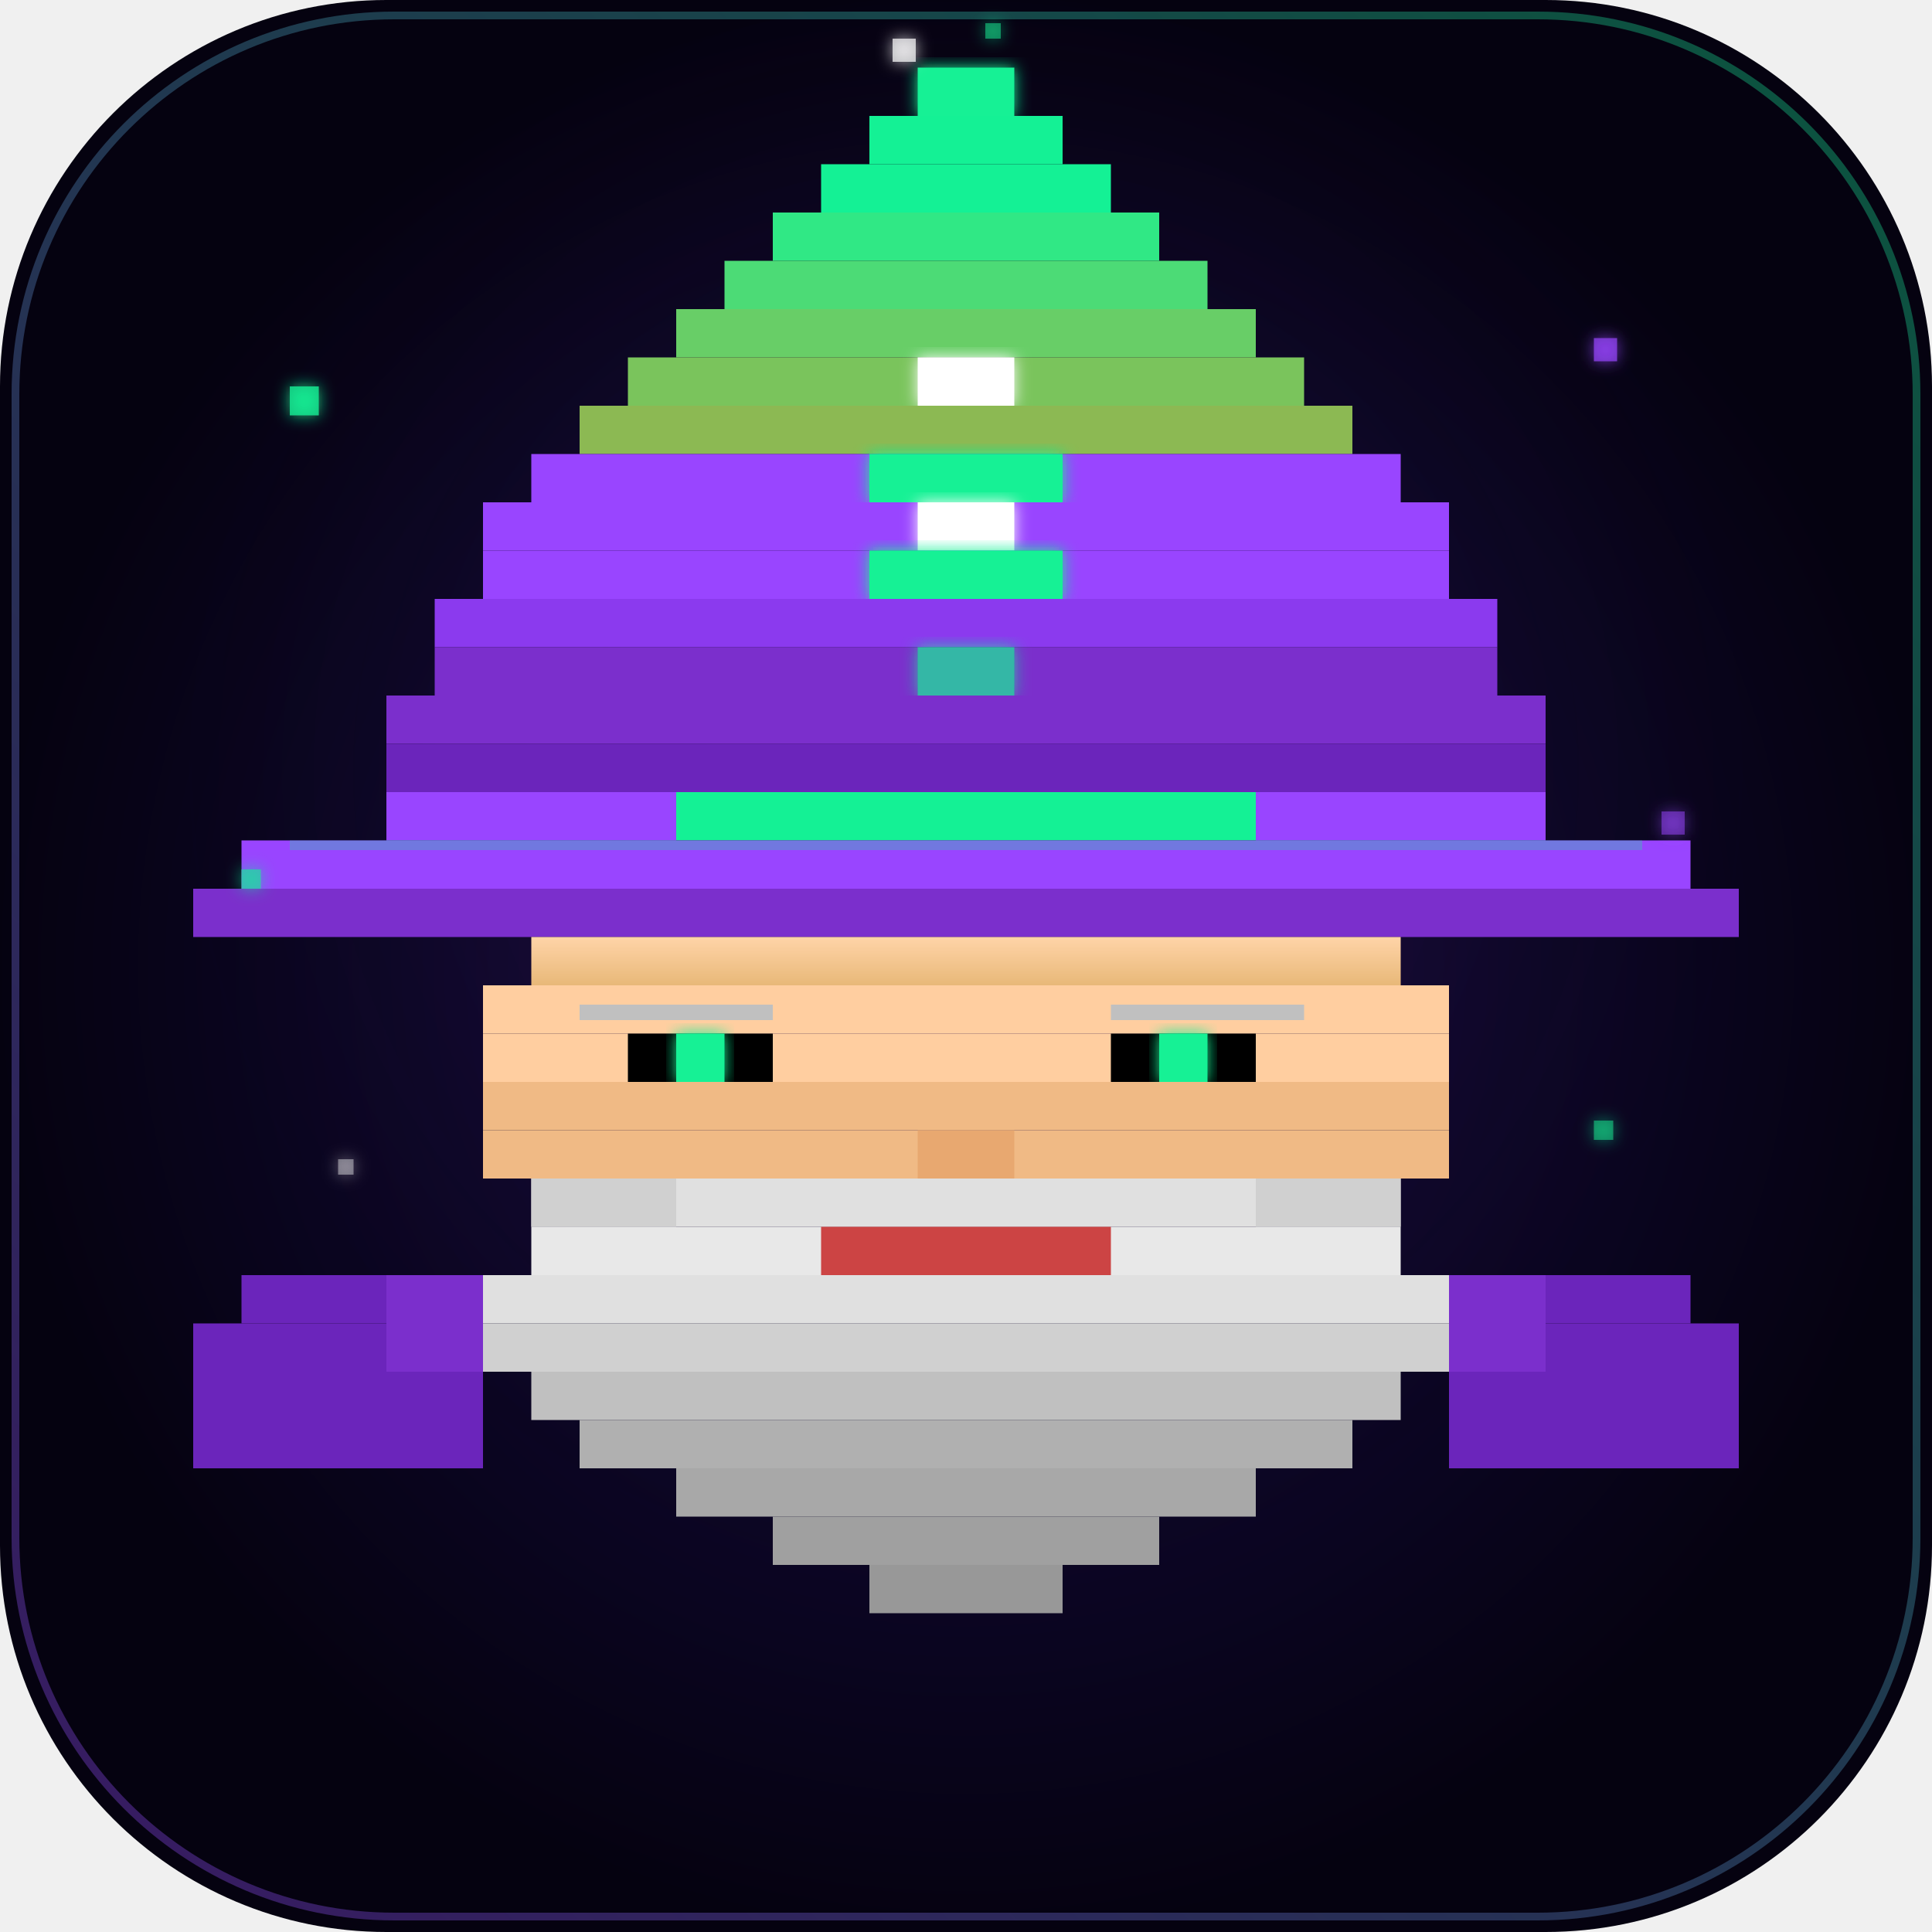
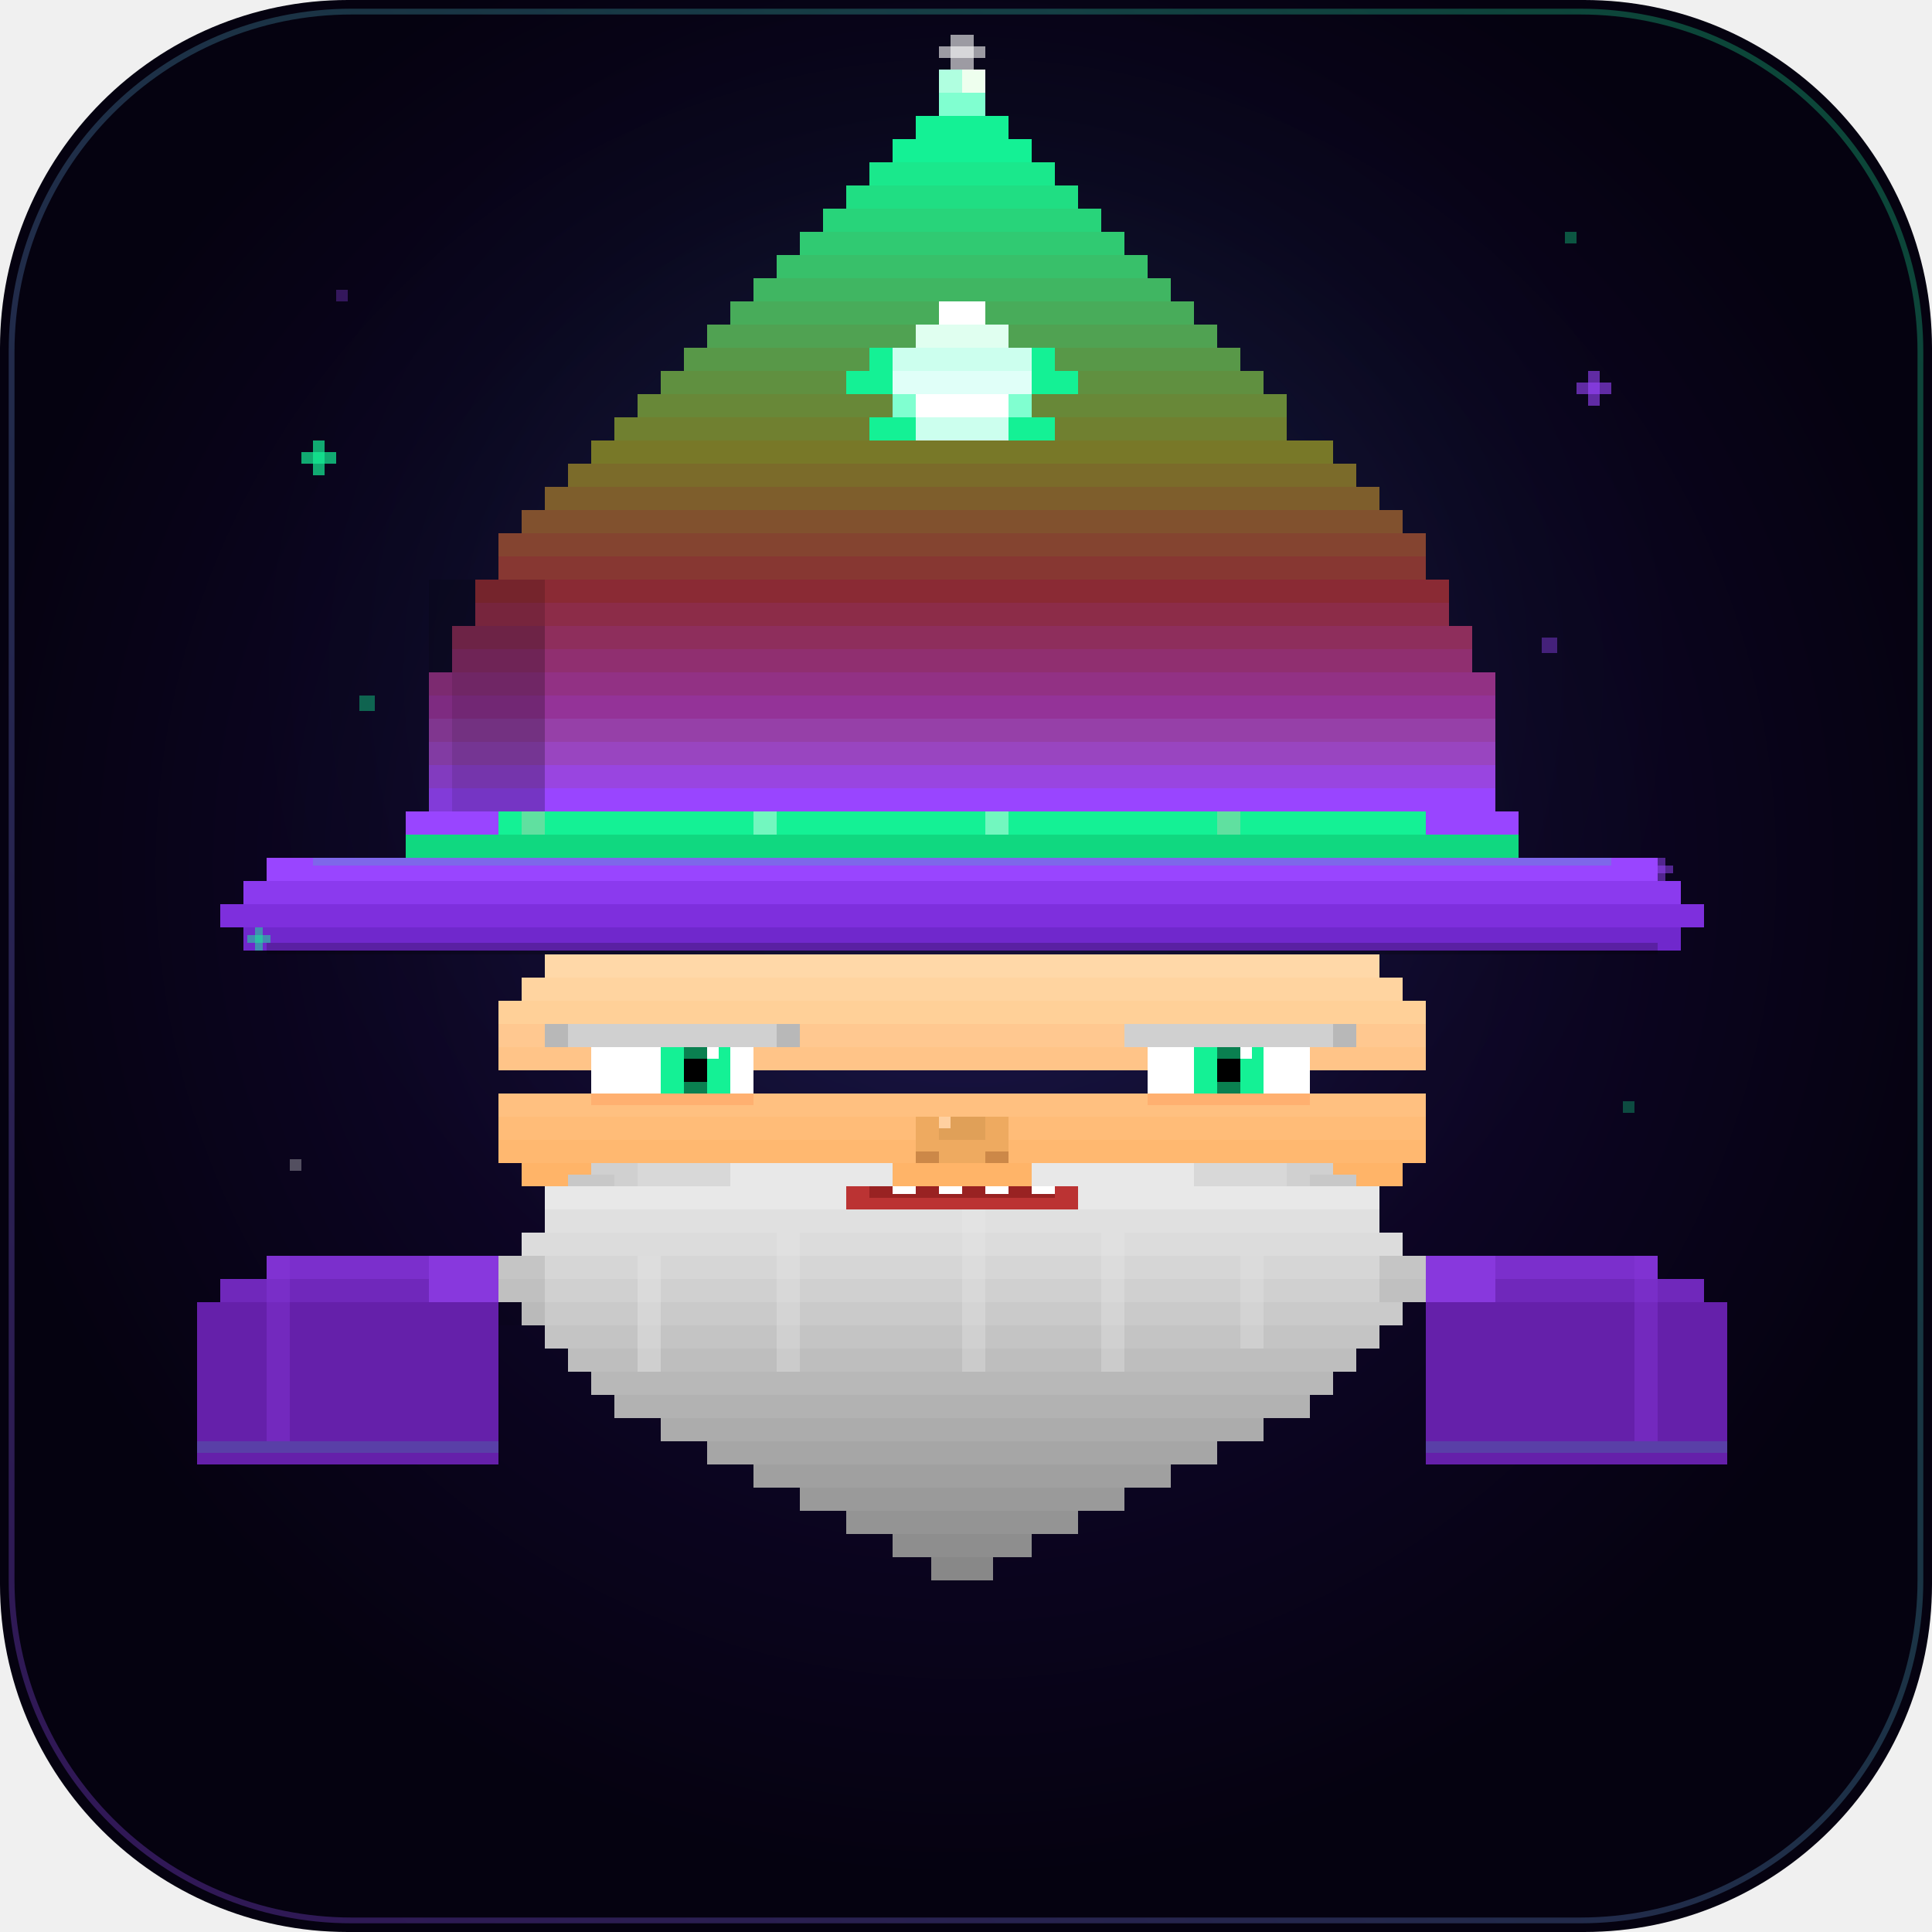
<svg xmlns="http://www.w3.org/2000/svg" width="1000" height="1000" viewBox="0 0 1000 1000">
  <defs>
    <linearGradient id="sol" x1="0%" y1="100%" x2="100%" y2="0%">
      <stop offset="0%" stop-color="#9945FF" />
      <stop offset="100%" stop-color="#14F195" />
    </linearGradient>
-     <linearGradient id="hatTop" x1="50%" y1="100%" x2="50%" y2="0%">
-       <stop offset="0%" stop-color="#9945FF" />
-       <stop offset="100%" stop-color="#14F195" />
-     </linearGradient>
-     <linearGradient id="hatMid" x1="0%" y1="0%" x2="100%" y2="0%">
-       <stop offset="0%" stop-color="#7B2FCC" />
-       <stop offset="50%" stop-color="#9945FF" />
-       <stop offset="100%" stop-color="#14F195" />
-     </linearGradient>
-     <linearGradient id="skin" x1="0%" y1="0%" x2="0%" y2="100%">
-       <stop offset="0%" stop-color="#FFD4A8" />
-       <stop offset="100%" stop-color="#E8B878" />
-     </linearGradient>
-     <linearGradient id="beard" x1="0%" y1="0%" x2="0%" y2="100%">
-       <stop offset="0%" stop-color="#E0E0E0" />
-       <stop offset="100%" stop-color="#A0A0A0" />
-     </linearGradient>
-     <linearGradient id="robe" x1="0%" y1="0%" x2="100%" y2="100%">
-       <stop offset="0%" stop-color="#6B20D6" />
-       <stop offset="100%" stop-color="#9945FF" />
-     </linearGradient>
-     <linearGradient id="starG" x1="0%" y1="0%" x2="100%" y2="100%">
-       <stop offset="0%" stop-color="#14F195" />
-       <stop offset="100%" stop-color="#FFFFFF" />
-     </linearGradient>
-     <linearGradient id="eyeGlow" x1="0%" y1="0%" x2="100%" y2="100%">
-       <stop offset="0%" stop-color="#14F195" />
-       <stop offset="100%" stop-color="#00CC77" />
-     </linearGradient>
-     <radialGradient id="bg" cx="50%" cy="50%" r="50%">
-       <stop offset="0%" stop-color="#1A0A40" />
-       <stop offset="70%" stop-color="#0A0520" />
+     <radialGradient id="bg" cx="50%" cy="45%" r="52%">
+       <stop offset="0%" stop-color="#1A0A42" />
+       <stop offset="60%" stop-color="#0C0522" />
      <stop offset="100%" stop-color="#050210" />
    </radialGradient>
-     <radialGradient id="aura" cx="50%" cy="40%" r="45%">
-       <stop offset="0%" stop-color="#9945FF" stop-opacity="0.15" />
-       <stop offset="100%" stop-color="#000000" stop-opacity="0" />
+     <radialGradient id="aura" cx="50%" cy="35%" r="40%">
+       <stop offset="0%" stop-color="#9945FF" stop-opacity="0.12" />
+       <stop offset="60%" stop-color="#14F195" stop-opacity="0.03" />
+       <stop offset="100%" stop-opacity="0" />
    </radialGradient>
-     <filter id="glow8" x="-20%" y="-20%" width="140%" height="140%">
-       <feGaussianBlur in="SourceGraphic" stdDeviation="4" result="b" />
-       <feMerge>
-         <feMergeNode in="b" />
-         <feMergeNode in="SourceGraphic" />
-       </feMerge>
-     </filter>
-     <filter id="bigGlow" x="-30%" y="-30%" width="160%" height="160%">
-       <feGaussianBlur stdDeviation="12" />
-     </filter>
  </defs>
-   <rect width="1000" height="1000" rx="200" fill="url(#bg)" />
-   <rect width="1000" height="1000" rx="200" fill="url(#aura)" />
-   <rect x="8" y="8" width="984" height="984" rx="196" fill="none" stroke="url(#sol)" stroke-width="4" opacity="0.35" />
-   <rect x="475" y="35" width="50" height="25" fill="#14F195" filter="url(#glow8)" />
-   <rect x="450" y="60" width="100" height="25" fill="#14F195" />
-   <rect x="425" y="85" width="150" height="25" fill="#14F195" />
-   <rect x="400" y="110" width="200" height="25" fill="#30E885" />
-   <rect x="375" y="135" width="250" height="25" fill="#4CDB76" />
-   <rect x="350" y="160" width="300" height="25" fill="#68CE67" />
-   <rect x="325" y="185" width="350" height="25" fill="#7AC45C" />
-   <rect x="475" y="185" width="50" height="25" fill="#FFFFFF" filter="url(#glow8)" />
-   <rect x="300" y="210" width="400" height="25" fill="#8CB953" />
-   <rect x="275" y="235" width="450" height="25" fill="#9945FF" />
-   <rect x="450" y="235" width="100" height="25" fill="#14F195" filter="url(#glow8)" />
-   <rect x="250" y="260" width="500" height="25" fill="#9945FF" />
-   <rect x="475" y="260" width="50" height="25" fill="#FFFFFF" filter="url(#glow8)" />
-   <rect x="250" y="285" width="500" height="25" fill="#9945FF" />
-   <rect x="450" y="285" width="100" height="25" fill="#14F195" filter="url(#glow8)" />
-   <rect x="225" y="310" width="550" height="25" fill="#8B3AEE" />
-   <rect x="225" y="335" width="550" height="25" fill="#7B2FCC" />
-   <rect x="475" y="335" width="50" height="25" fill="#14F195" filter="url(#glow8)" opacity="0.7" />
-   <rect x="200" y="360" width="600" height="25" fill="#7B2FCC" />
-   <rect x="200" y="385" width="600" height="25" fill="#6B25BB" />
-   <rect x="200" y="410" width="600" height="25" fill="#14F195" />
-   <rect x="200" y="410" width="150" height="25" fill="#9945FF" />
-   <rect x="650" y="410" width="150" height="25" fill="#9945FF" />
-   <rect x="125" y="435" width="750" height="25" fill="#9945FF" />
-   <rect x="100" y="460" width="800" height="25" fill="#7B2FCC" />
-   <rect x="150" y="435" width="700" height="5" fill="#14F195" opacity="0.3" />
-   <rect x="275" y="485" width="450" height="25" fill="url(#skin)" />
-   <rect x="250" y="510" width="500" height="25" fill="#FFCEA0" />
-   <rect x="250" y="535" width="500" height="25" fill="#FFCEA0" />
-   <rect x="325" y="535" width="75" height="25" fill="#000000" />
-   <rect x="350" y="535" width="25" height="25" fill="#14F195" filter="url(#glow8)" />
-   <rect x="575" y="535" width="75" height="25" fill="#000000" />
-   <rect x="600" y="535" width="25" height="25" fill="#14F195" filter="url(#glow8)" />
-   <rect x="250" y="560" width="500" height="25" fill="#F0BA85" />
-   <rect x="250" y="585" width="500" height="25" fill="#F0BA85" />
-   <rect x="475" y="585" width="50" height="25" fill="#E8A870" />
-   <rect x="275" y="610" width="450" height="25" fill="#E0E0E0" />
-   <rect x="275" y="610" width="75" height="25" fill="#D0D0D0" />
-   <rect x="650" y="610" width="75" height="25" fill="#D0D0D0" />
-   <rect x="275" y="635" width="450" height="25" fill="#E8E8E8" />
-   <rect x="425" y="635" width="150" height="25" fill="#CC4444" />
-   <rect x="250" y="660" width="500" height="25" fill="#E0E0E0" />
-   <rect x="250" y="685" width="500" height="25" fill="#D0D0D0" />
-   <rect x="275" y="710" width="450" height="25" fill="#C0C0C0" />
-   <rect x="300" y="735" width="400" height="25" fill="#B0B0B0" />
-   <rect x="350" y="760" width="300" height="25" fill="#A8A8A8" />
-   <rect x="400" y="785" width="200" height="25" fill="#A0A0A0" />
-   <rect x="450" y="810" width="100" height="25" fill="#989898" />
-   <rect x="125" y="660" width="125" height="25" fill="#6B25BB" />
-   <rect x="100" y="685" width="150" height="75" fill="#6B25BB" />
-   <rect x="750" y="660" width="125" height="25" fill="#6B25BB" />
-   <rect x="750" y="685" width="150" height="75" fill="#6B25BB" />
-   <rect x="200" y="660" width="50" height="50" fill="#7B2FCC" />
-   <rect x="750" y="660" width="50" height="50" fill="#7B2FCC" />
-   <g filter="url(#glow8)">
-     <rect x="150" y="200" width="15" height="15" fill="#14F195" opacity="0.8">
-       <animate attributeName="opacity" values="0.8;0.1;0.8" dur="2s" repeatCount="indefinite" />
-     </rect>
-     <rect x="825" y="175" width="12" height="12" fill="#9945FF" opacity="0.7">
-       <animate attributeName="opacity" values="0.2;0.8;0.2" dur="1.6s" repeatCount="indefinite" />
-     </rect>
-     <rect x="125" y="450" width="10" height="10" fill="#14F195" opacity="0.6">
-       <animate attributeName="opacity" values="0.6;0;0.6" dur="2.5s" repeatCount="indefinite" />
-     </rect>
-     <rect x="860" y="420" width="12" height="12" fill="#9945FF" opacity="0.5">
-       <animate attributeName="opacity" values="0.1;0.7;0.1" dur="1.8s" repeatCount="indefinite" />
-     </rect>
-     <rect x="175" y="600" width="8" height="8" fill="#FFFFFF" opacity="0.4">
-       <animate attributeName="opacity" values="0.4;0;0.4" dur="3s" repeatCount="indefinite" />
-     </rect>
-     <rect x="825" y="580" width="10" height="10" fill="#14F195" opacity="0.5">
-       <animate attributeName="opacity" values="0;0.6;0" dur="2.2s" repeatCount="indefinite" />
-     </rect>
-     <rect x="462" y="20" width="12" height="12" fill="#FFFFFF" opacity="0.7">
-       <animate attributeName="y" values="20;8;20" dur="2s" repeatCount="indefinite" />
-       <animate attributeName="opacity" values="0.7;0;0.7" dur="2s" repeatCount="indefinite" />
-     </rect>
-     <rect x="510" y="12" width="8" height="8" fill="#14F195" opacity="0.5">
-       <animate attributeName="y" values="12;0;12" dur="2.8s" repeatCount="indefinite" />
-       <animate attributeName="opacity" values="0.5;0;0.5" dur="2.8s" repeatCount="indefinite" />
-     </rect>
-   </g>
-   <rect x="300" y="520" width="100" height="8" fill="#C0C0C0" />
-   <rect x="575" y="520" width="100" height="8" fill="#C0C0C0" />
+   <rect width="1000" height="1000" rx="180" fill="url(#bg)" />
+   <rect width="1000" height="1000" rx="180" fill="url(#aura)" />
+   <rect x="6" y="6" width="988" height="988" rx="176" fill="none" stroke="url(#sol)" stroke-width="3" opacity="0.3" />
+   <rect x="486" y="36" width="12" height="12" fill="#B0FFE0" />
+   <rect x="498" y="36" width="12" height="12" fill="#EEFFEE" />
+   <rect x="486" y="48" width="24" height="12" fill="#80FFD0" />
+   <rect x="474" y="60" width="48" height="12" fill="#14F195" />
+   <rect x="462" y="72" width="72" height="12" fill="#14F195" />
+   <rect x="450" y="84" width="96" height="12" fill="#1AE88C" />
+   <rect x="438" y="96" width="120" height="12" fill="#20DE83" />
+   <rect x="426" y="108" width="144" height="12" fill="#28D47A" />
+   <rect x="414" y="120" width="168" height="12" fill="#30CA72" />
+   <rect x="402" y="132" width="192" height="12" fill="#38C06A" />
+   <rect x="390" y="144" width="216" height="12" fill="#40B662" />
+   <rect x="378" y="156" width="240" height="12" fill="#48AC5A" />
+   <rect x="366" y="168" width="264" height="12" fill="#50A252" />
+   <rect x="486" y="156" width="24" height="12" fill="#FFFFFF" />
+   <rect x="474" y="168" width="48" height="12" fill="#E0FFF0" />
+   <rect x="450" y="180" width="12" height="12" fill="#14F195" />
+   <rect x="462" y="180" width="72" height="12" fill="#CCFFEE" />
+   <rect x="534" y="180" width="12" height="12" fill="#14F195" />
+   <rect x="438" y="192" width="120" height="12" fill="#14F195" />
+   <rect x="462" y="192" width="72" height="12" fill="#E0FFF8" />
+   <rect x="474" y="204" width="48" height="12" fill="#FFFFFF" />
+   <rect x="462" y="204" width="12" height="12" fill="#80FFD0" />
+   <rect x="522" y="204" width="12" height="12" fill="#80FFD0" />
+   <rect x="450" y="216" width="96" height="12" fill="#14F195" />
+   <rect x="474" y="216" width="48" height="12" fill="#CCFFEE" />
+   <rect x="438" y="228" width="36" height="12" fill="#14F195" />
+   <rect x="522" y="228" width="36" height="12" fill="#14F195" />
+   <rect x="438" y="240" width="12" height="12" fill="#14F195" opacity="0.6" />
+   <rect x="546" y="240" width="12" height="12" fill="#14F195" opacity="0.6" />
+   <rect x="354" y="180" width="96" height="12" fill="#589848" />
+   <rect x="546" y="180" width="96" height="12" fill="#589848" />
+   <rect x="342" y="192" width="96" height="12" fill="#609040" />
+   <rect x="558" y="192" width="96" height="12" fill="#609040" />
+   <rect x="330" y="204" width="132" height="12" fill="#688838" />
+   <rect x="534" y="204" width="132" height="12" fill="#688838" />
+   <rect x="318" y="216" width="132" height="12" fill="#708030" />
+   <rect x="546" y="216" width="120" height="12" fill="#708030" />
+   <rect x="306" y="228" width="384" height="12" fill="#787828" />
+   <rect x="294" y="240" width="408" height="12" fill="#7B6B2A" />
+   <rect x="282" y="252" width="432" height="12" fill="#7E5E2C" />
+   <rect x="270" y="264" width="456" height="12" fill="#81512E" />
+   <rect x="258" y="276" width="480" height="12" fill="#844430" />
+   <rect x="258" y="288" width="480" height="12" fill="#873732" />
+   <rect x="246" y="300" width="504" height="12" fill="#8A2A34" />
+   <rect x="246" y="312" width="504" height="12" fill="#8C2C48" />
+   <rect x="234" y="324" width="528" height="12" fill="#8E2E5C" />
+   <rect x="234" y="336" width="528" height="12" fill="#902F70" />
+   <rect x="222" y="348" width="552" height="12" fill="#923184" />
+   <rect x="222" y="360" width="552" height="12" fill="#943398" />
+   <rect x="222" y="372" width="552" height="12" fill="#9640A8" />
+   <rect x="222" y="384" width="552" height="12" fill="#9945C0" />
+   <rect x="222" y="396" width="552" height="12" fill="#9945E0" />
+   <rect x="222" y="408" width="552" height="12" fill="#9945FF" />
+   <rect x="222" y="300" width="60" height="120" fill="#000000" opacity="0.15" />
+   <rect x="234" y="324" width="48" height="96" fill="#000000" opacity="0.1" />
+   <rect x="210" y="420" width="576" height="12" fill="#14F195" />
+   <rect x="210" y="432" width="576" height="12" fill="#10D880" />
+   <rect x="210" y="420" width="48" height="12" fill="#9945FF" />
+   <rect x="270" y="420" width="12" height="12" fill="#60E0A0" />
+   <rect x="390" y="420" width="12" height="12" fill="#FFFFFF" opacity="0.4" />
+   <rect x="510" y="420" width="12" height="12" fill="#FFFFFF" opacity="0.4" />
+   <rect x="630" y="420" width="12" height="12" fill="#60E0A0" />
+   <rect x="738" y="420" width="48" height="12" fill="#9945FF" />
+   <rect x="138" y="444" width="720" height="12" fill="#9945FF" />
+   <rect x="126" y="456" width="744" height="12" fill="#8B3AEE" />
+   <rect x="114" y="468" width="768" height="12" fill="#7E2FDD" />
+   <rect x="126" y="480" width="744" height="12" fill="#7028CC" />
+   <rect x="162" y="444" width="672" height="4" fill="#14F195" opacity="0.2" />
+   <rect x="138" y="488" width="720" height="6" fill="#000000" opacity="0.2" />
+   <rect x="282" y="494" width="432" height="12" fill="#FFD8A8" />
+   <rect x="270" y="506" width="456" height="12" fill="#FFD4A0" />
+   <rect x="258" y="518" width="480" height="12" fill="#FFD098" />
+   <rect x="294" y="530" width="108" height="12" fill="#D0D0D0" />
+   <rect x="282" y="530" width="12" height="12" fill="#B8B8B8" />
+   <rect x="402" y="530" width="12" height="12" fill="#B8B8B8" />
+   <rect x="582" y="530" width="108" height="12" fill="#D0D0D0" />
+   <rect x="570" y="530" width="12" height="12" fill="#B8B8B8" />
+   <rect x="690" y="530" width="12" height="12" fill="#B8B8B8" />
+   <rect x="258" y="530" width="24" height="12" fill="#FFC890" />
+   <rect x="414" y="530" width="168" height="12" fill="#FFC890" />
+   <rect x="702" y="530" width="36" height="12" fill="#FFC890" />
+   <rect x="258" y="542" width="480" height="12" fill="#FFC488" />
+   <rect x="306" y="542" width="84" height="24" fill="#FFFFFF" />
+   <rect x="342" y="542" width="36" height="24" fill="#14F195" />
+   <rect x="354" y="542" width="12" height="24" fill="#0A8050" />
+   <rect x="354" y="548" width="12" height="12" fill="#000000" />
+   <rect x="366" y="542" width="6" height="6" fill="#FFFFFF" />
+   <rect x="594" y="542" width="84" height="24" fill="#FFFFFF" />
+   <rect x="618" y="542" width="36" height="24" fill="#14F195" />
+   <rect x="630" y="542" width="12" height="24" fill="#0A8050" />
+   <rect x="630" y="548" width="12" height="12" fill="#000000" />
+   <rect x="642" y="542" width="6" height="6" fill="#FFFFFF" />
+   <rect x="258" y="566" width="480" height="12" fill="#FFC080" />
+   <rect x="306" y="566" width="84" height="6" fill="#FFB070" />
+   <rect x="594" y="566" width="84" height="6" fill="#FFB070" />
+   <rect x="258" y="578" width="480" height="12" fill="#FFBC78" />
+   <rect x="258" y="590" width="480" height="12" fill="#FFB870" />
+   <rect x="474" y="578" width="48" height="24" fill="#EEAA60" />
+   <rect x="486" y="578" width="24" height="12" fill="#E0A058" />
+   <rect x="486" y="578" width="6" height="6" fill="#FFD0A0" />
+   <rect x="474" y="596" width="12" height="6" fill="#CC8848" />
+   <rect x="510" y="596" width="12" height="6" fill="#CC8848" />
+   <rect x="270" y="602" width="456" height="12" fill="#FFB468" />
+   <rect x="318" y="602" width="360" height="12" fill="#E8E8E8" />
+   <rect x="330" y="602" width="48" height="12" fill="#D8D8D8" />
+   <rect x="618" y="602" width="48" height="12" fill="#D8D8D8" />
+   <rect x="306" y="602" width="24" height="12" fill="#D0D0D0" />
+   <rect x="294" y="608" width="24" height="12" fill="#C8C8C8" />
+   <rect x="666" y="602" width="24" height="12" fill="#D0D0D0" />
+   <rect x="678" y="608" width="24" height="12" fill="#C8C8C8" />
+   <rect x="462" y="602" width="72" height="12" fill="#FFB468" />
+   <rect x="282" y="614" width="432" height="12" fill="#E8E8E8" />
+   <rect x="438" y="614" width="120" height="12" fill="#BB3333" />
+   <rect x="450" y="614" width="96" height="6" fill="#992222" />
+   <rect x="462" y="614" width="12" height="4" fill="#FFFFFF" />
+   <rect x="486" y="614" width="12" height="4" fill="#FFFFFF" />
+   <rect x="510" y="614" width="12" height="4" fill="#FFFFFF" />
+   <rect x="534" y="614" width="12" height="4" fill="#FFFFFF" />
+   <rect x="282" y="626" width="432" height="12" fill="#E0E0E0" />
+   <rect x="270" y="638" width="456" height="12" fill="#DCDCDC" />
+   <rect x="258" y="650" width="480" height="12" fill="#D6D6D6" />
+   <rect x="258" y="662" width="480" height="12" fill="#D0D0D0" />
+   <rect x="270" y="674" width="456" height="12" fill="#CACACA" />
+   <rect x="282" y="686" width="432" height="12" fill="#C4C4C4" />
+   <rect x="294" y="698" width="408" height="12" fill="#BEBEBE" />
+   <rect x="306" y="710" width="384" height="12" fill="#B8B8B8" />
+   <rect x="318" y="722" width="360" height="12" fill="#B2B2B2" />
+   <rect x="342" y="734" width="312" height="12" fill="#ACACAC" />
+   <rect x="366" y="746" width="264" height="12" fill="#A6A6A6" />
+   <rect x="390" y="758" width="216" height="12" fill="#A0A0A0" />
+   <rect x="414" y="770" width="168" height="12" fill="#9A9A9A" />
+   <rect x="438" y="782" width="120" height="12" fill="#949494" />
+   <rect x="462" y="794" width="72" height="12" fill="#8E8E8E" />
+   <rect x="482" y="806" width="32" height="12" fill="#888888" />
+   <rect x="330" y="650" width="12" height="60" fill="#E8E8E8" opacity="0.4" />
+   <rect x="402" y="638" width="12" height="72" fill="#EAEAEA" opacity="0.3" />
+   <rect x="498" y="626" width="12" height="84" fill="#ECECEC" opacity="0.3" />
+   <rect x="570" y="638" width="12" height="72" fill="#EAEAEA" opacity="0.3" />
+   <rect x="642" y="650" width="12" height="48" fill="#E8E8E8" opacity="0.3" />
+   <rect x="258" y="650" width="24" height="36" fill="#000000" opacity="0.08" />
+   <rect x="714" y="650" width="24" height="24" fill="#000000" opacity="0.08" />
+   <rect x="138" y="650" width="120" height="12" fill="#7B2FCC" />
+   <rect x="114" y="662" width="144" height="12" fill="#7028BB" />
+   <rect x="102" y="674" width="156" height="84" fill="#6520AA" />
+   <rect x="138" y="650" width="12" height="96" fill="#8838DD" opacity="0.4" />
+   <rect x="738" y="650" width="120" height="12" fill="#7B2FCC" />
+   <rect x="738" y="662" width="144" height="12" fill="#7028BB" />
+   <rect x="738" y="674" width="156" height="84" fill="#6520AA" />
+   <rect x="846" y="650" width="12" height="96" fill="#8838DD" opacity="0.4" />
+   <rect x="222" y="650" width="36" height="24" fill="#8838DD" />
+   <rect x="738" y="650" width="36" height="24" fill="#8838DD" />
+   <rect x="102" y="746" width="156" height="6" fill="#14F195" opacity="0.15" />
+   <rect x="738" y="746" width="156" height="6" fill="#14F195" opacity="0.15" />
+   <rect x="162" y="228" width="6" height="18" fill="#14F195" opacity="0.7" />
+   <rect x="156" y="234" width="18" height="6" fill="#14F195" opacity="0.7" />
+   <rect x="822" y="192" width="6" height="18" fill="#9945FF" opacity="0.6" />
+   <rect x="816" y="198" width="18" height="6" fill="#9945FF" opacity="0.6" />
+   <rect x="132" y="480" width="4" height="12" fill="#14F195" opacity="0.5" />
+   <rect x="128" y="484" width="12" height="4" fill="#14F195" opacity="0.5" />
+   <rect x="858" y="444" width="4" height="12" fill="#9945FF" opacity="0.5" />
+   <rect x="854" y="448" width="12" height="4" fill="#9945FF" opacity="0.5" />
+   <rect x="186" y="360" width="8" height="8" fill="#14F195" opacity="0.4" />
+   <rect x="798" y="330" width="8" height="8" fill="#9945FF" opacity="0.4" />
+   <rect x="150" y="600" width="6" height="6" fill="#FFFFFF" opacity="0.3" />
+   <rect x="840" y="570" width="6" height="6" fill="#14F195" opacity="0.3" />
+   <rect x="174" y="150" width="6" height="6" fill="#9945FF" opacity="0.3" />
+   <rect x="810" y="120" width="6" height="6" fill="#14F195" opacity="0.35" />
+   <rect x="492" y="18" width="12" height="18" fill="#FFFFFF" opacity="0.6" />
+   <rect x="486" y="24" width="24" height="6" fill="#FFFFFF" opacity="0.6" />
</svg>
